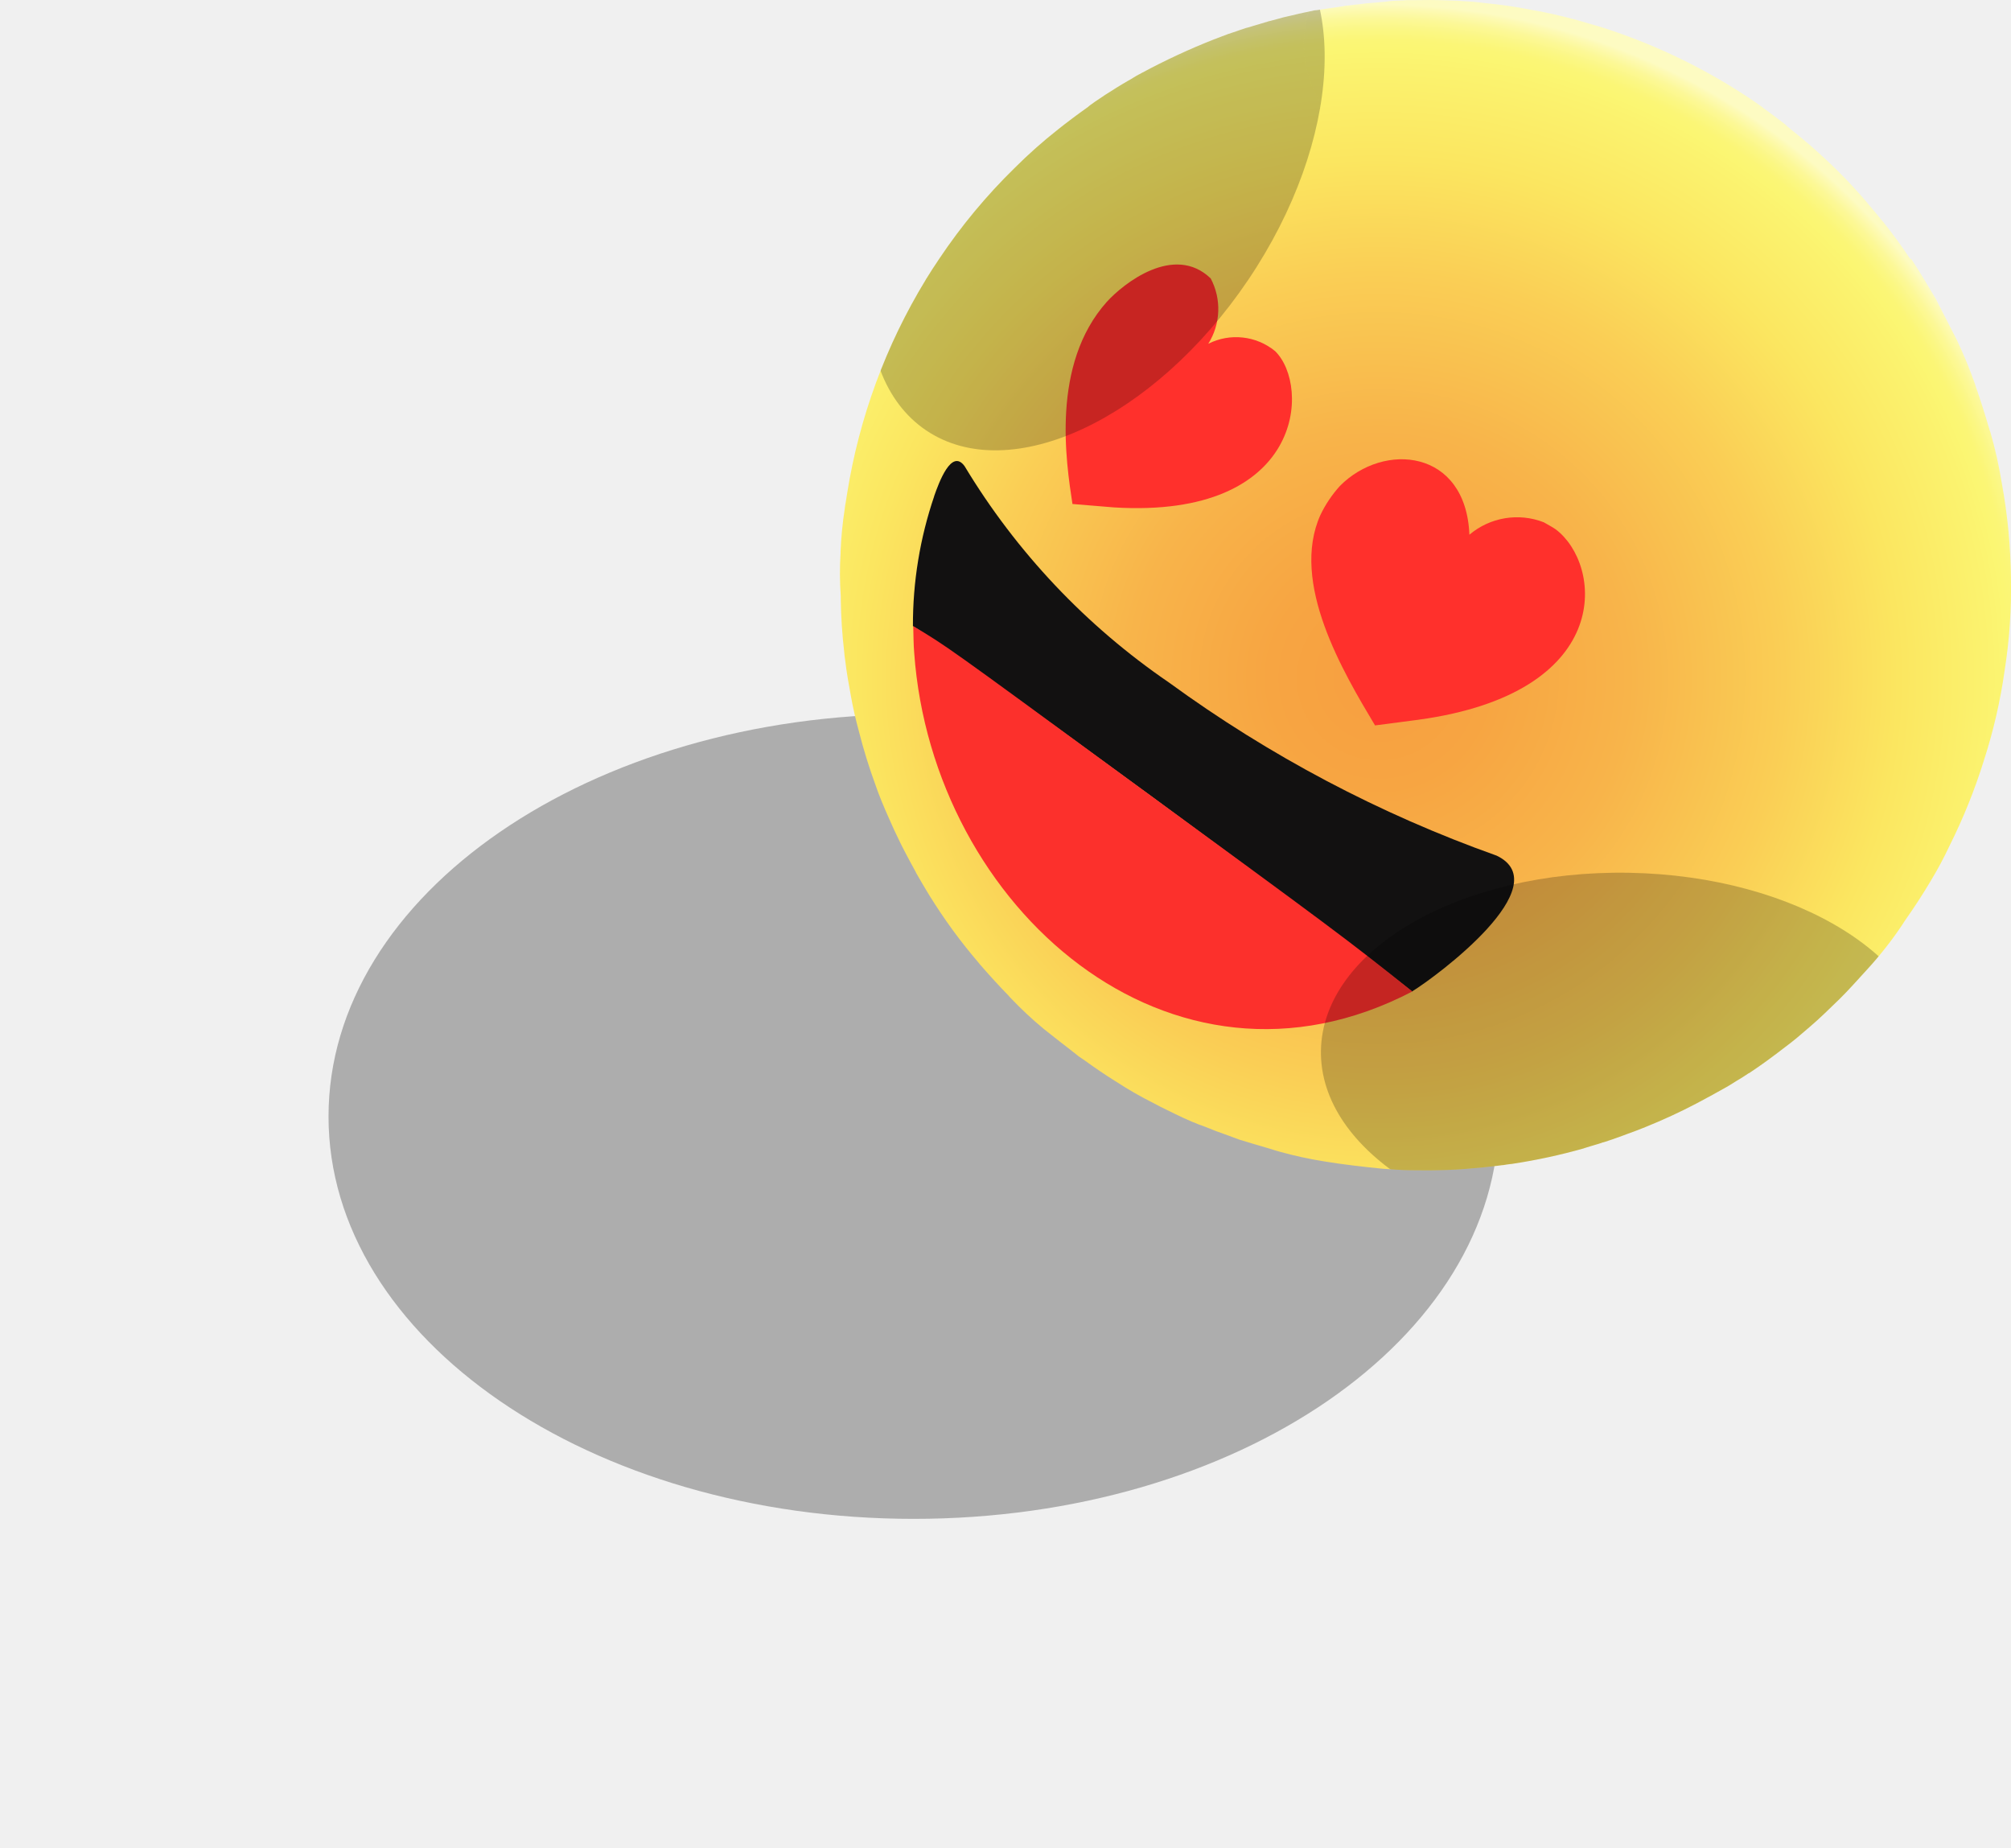
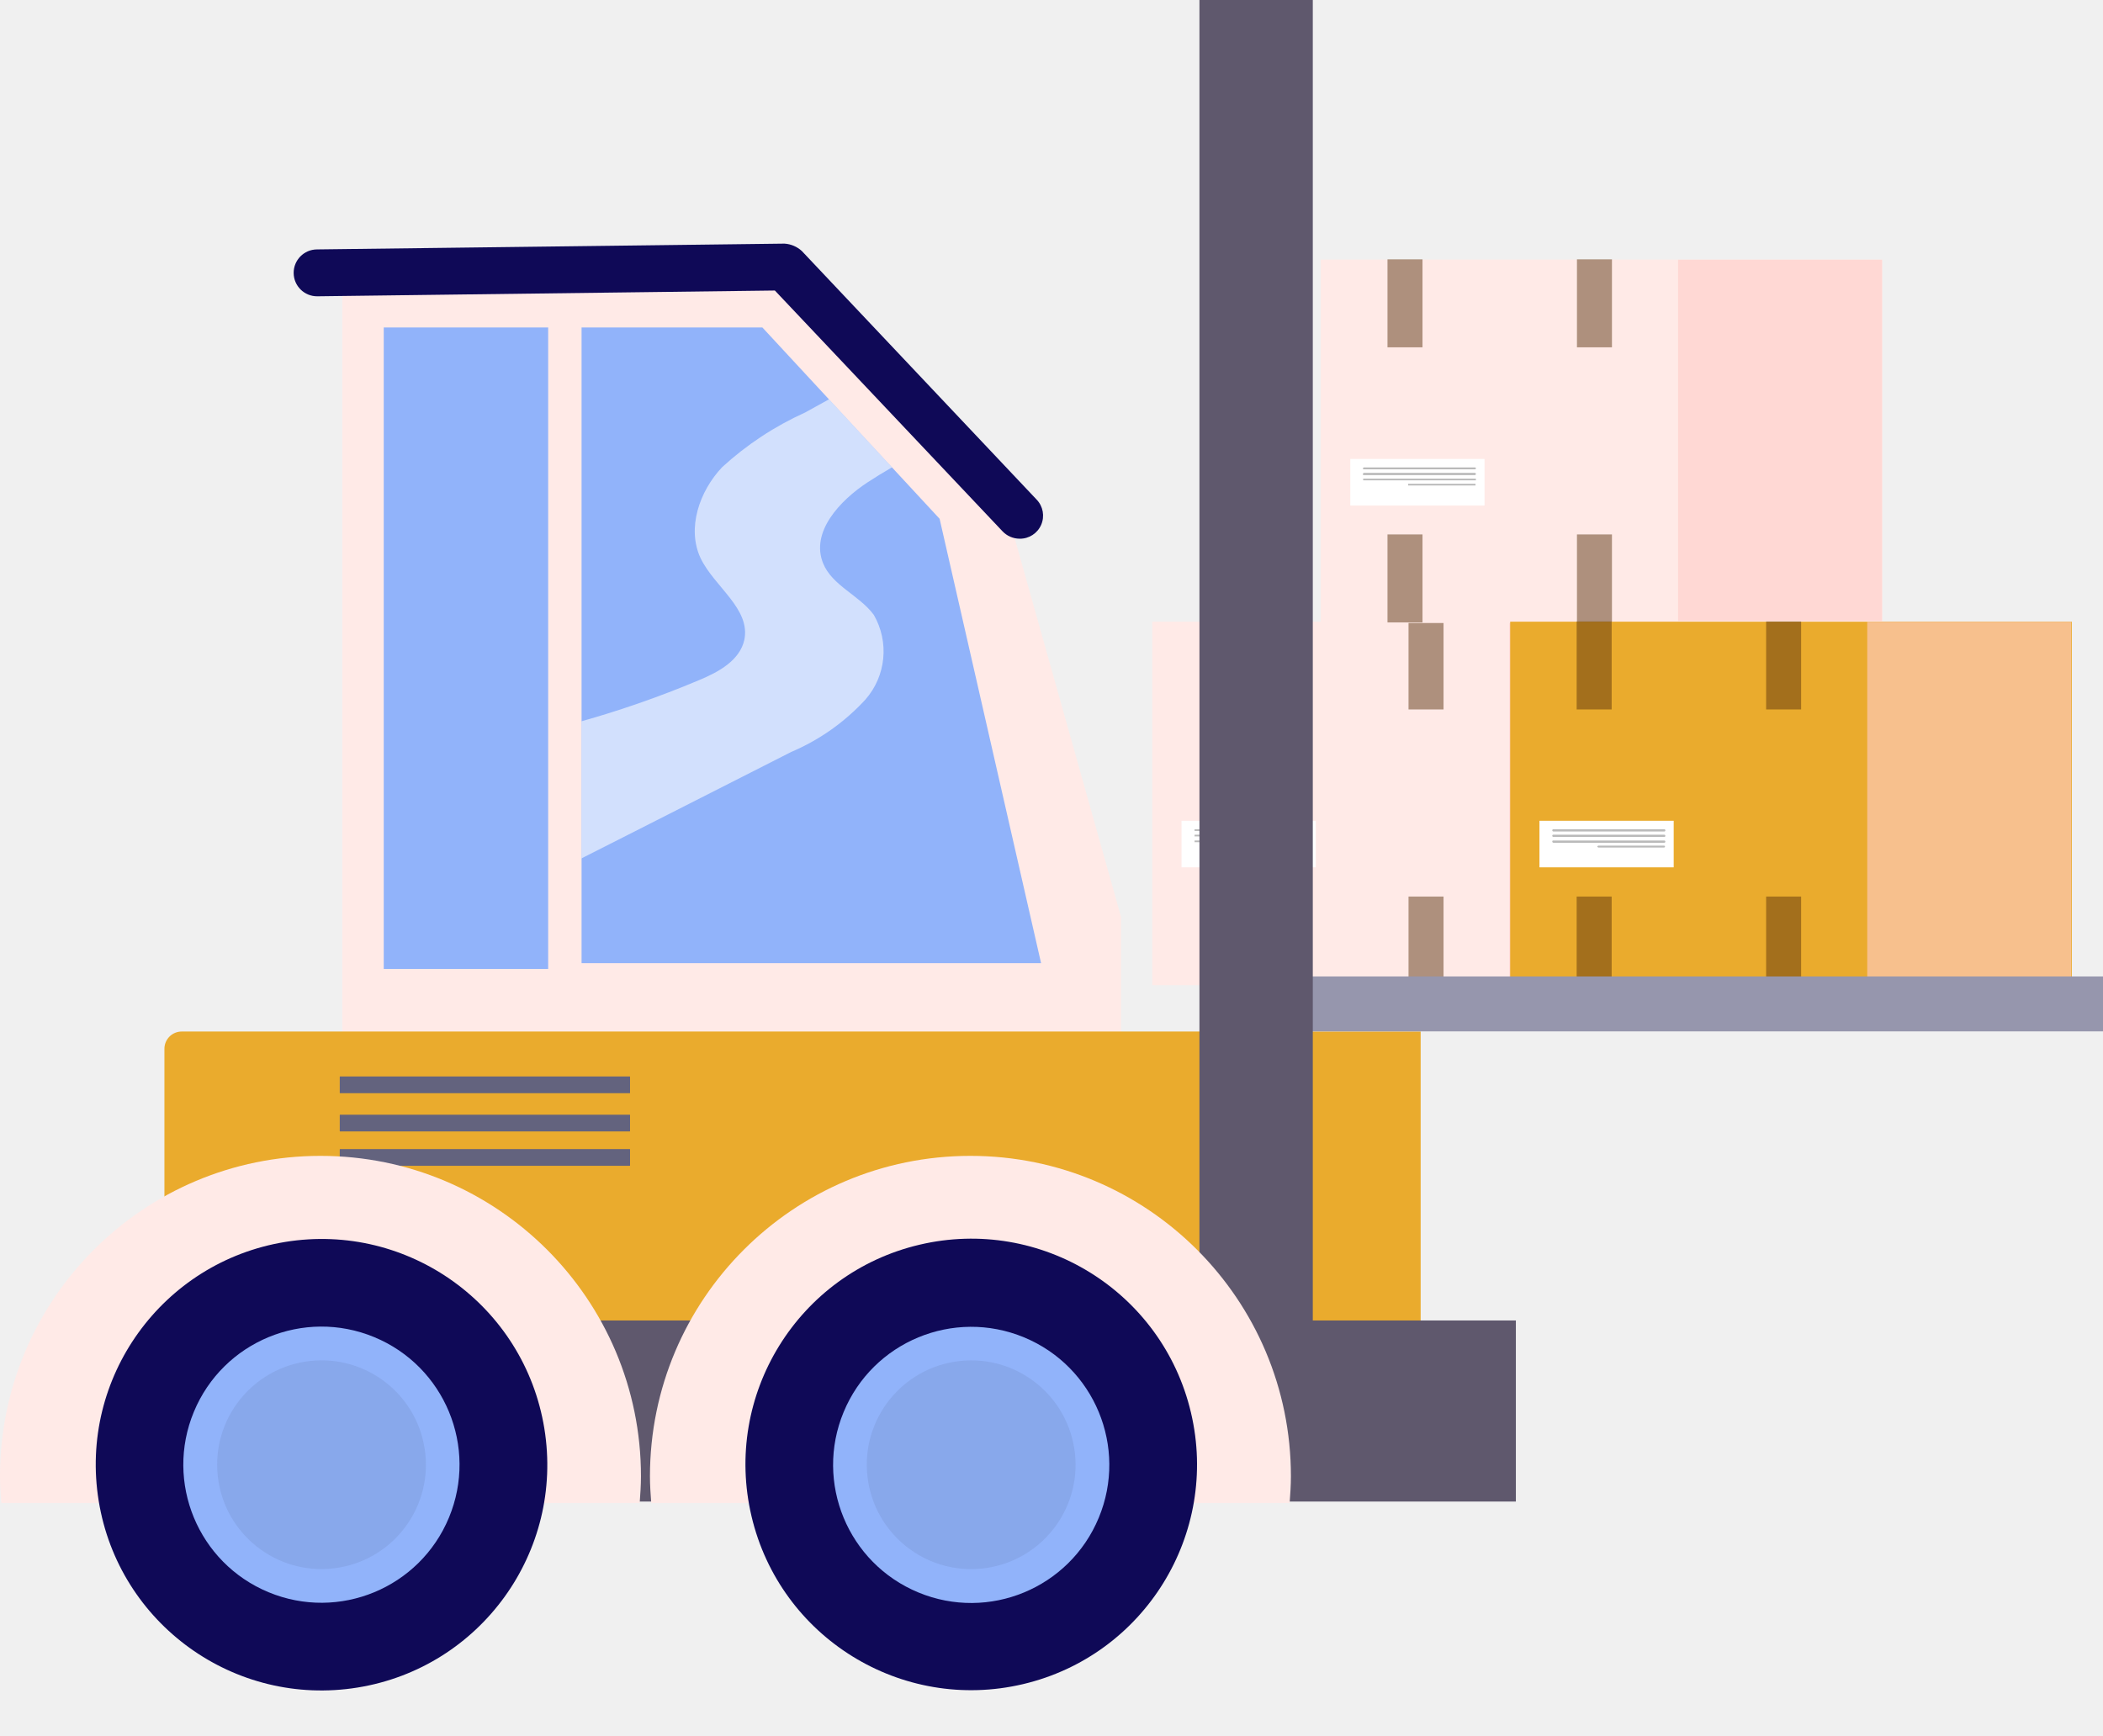
- <svg xmlns="http://www.w3.org/2000/svg" xmlns:xlink="http://www.w3.org/1999/xlink" width="82.478" height="75.758" viewBox="0 0 82.478 75.758">
+ <svg xmlns="http://www.w3.org/2000/svg" id="Grupo_1019962" data-name="Grupo 1019962" width="124.782" height="103.018" viewBox="0 0 124.782 103.018">
  <defs>
-     <radialGradient id="radial-gradient" cx="0.471" cy="0.58" r="0.575" gradientTransform="matrix(-0.999, -0.004, -0.004, 1, 0.933, 0.001)" gradientUnits="objectBoundingBox">
-       <stop offset="0" stop-color="#f79f40" />
-       <stop offset="0.163" stop-color="#f7a542" />
-       <stop offset="0.371" stop-color="#f8b44a" />
-       <stop offset="0.601" stop-color="#face55" />
-       <stop offset="0.771" stop-color="#fbe660" />
-       <stop offset="0.91" stop-color="#fbf36f" />
-       <stop offset="0.932" stop-color="#fbf672" />
-       <stop offset="0.947" stop-color="#fbf676" />
-       <stop offset="0.962" stop-color="#fbf783" />
-       <stop offset="0.978" stop-color="#fcf897" />
-       <stop offset="0.994" stop-color="#fdfab4" />
-       <stop offset="1" stop-color="#fdfbc2" />
-     </radialGradient>
    <clipPath id="clip-path">
-       <path id="Trazado_116496" data-name="Trazado 116496" d="M52.65,29.84v-.06c0-.11-.03-.77-.15-1.75-.01-.09-.02-.17-.03-.26-.02-.12-.04-.25-.06-.38a23.894,23.894,0,0,0-3.15-8.77c0-.01-.01-.01-.01-.02-.17-.29-.35-.57-.54-.85h0a23.353,23.353,0,0,0-3.06-3.74,20.449,20.449,0,0,0-1.77-1.6c-.39-.32-.78-.62-1.19-.91a.265.265,0,0,1-.06-.05l-.05-.04-.21-.15c-.26-.18-.55-.37-.86-.57h0c-.01-.01-.02-.01-.03-.02-.15-.09-.3-.19-.47-.28-.07-.04-.15-.09-.22-.13s-.12-.07-.19-.11a1.092,1.092,0,0,0-.15-.08,25.413,25.413,0,0,0-2.93-1.4c-.26-.11-.47-.18-.58-.23l-.18-.07-.18-.07c-.01,0-.02-.01-.03-.01l-.04-.01-.3-.1-.04-.01c-.01,0-.03-.01-.04-.01l-.2-.07a2.759,2.759,0,0,0-.27-.08l-.23-.07c-.04-.01-.09-.03-.13-.04-.01,0-.03-.01-.04-.01s-.03-.01-.05-.01a.636.636,0,0,1-.07-.02l-.26-.07-.22-.06c-.07-.02-.14-.03-.21-.05h-.01l-.13-.03-.25-.06-.18-.04a2.049,2.049,0,0,0-.24-.05c-.01,0-.03-.01-.04-.01-.06-.01-.12-.03-.18-.04l-.11-.02-.13-.03h-.02l-.04-.01c-.02,0-.05-.01-.07-.01a1.766,1.766,0,0,1-.2-.04.6.6,0,0,0-.12-.02h0a2.068,2.068,0,0,1-.22-.04l-.19-.03c-.03-.01-.07-.01-.11-.02a.985.985,0,0,0-.17-.02,1,1,0,0,0-.16-.02l-.27-.03-.25-.03c-.03,0-.05-.01-.08-.01h-.02a1.641,1.641,0,0,0-.23-.02l-.34-.03c-.08-.01-.16-.01-.23-.02-.09-.01-.17-.01-.26-.02s-.18-.01-.27-.02A.97.97,0,0,1,29.76,7h-.37c-.48-.01-.96-.01-1.45,0-.11,0-.21,0-.31.01s-.22.01-.32.02c-.07,0-.13.01-.19.01-.16.01-.31.02-.46.04-.05,0-.11.01-.16.01-.22.02-.43.04-.64.07-.1.01-.2.02-.3.04h-.01c-.02,0-.04.01-.06.01q-.24.03-.45.06c-.11.02-.23.04-.34.05-.26.04-.47.08-.61.11-.7.14-1.38.3-2.06.5-.41.11-.77.22-1.21.38a24.021,24.021,0,0,0-5.31,2.61h0c-.17.11-.33.22-.49.33a.265.265,0,0,0-.06.05c-.28.2-.56.4-.84.61a.423.423,0,0,1-.07.05l-.02.02-.02.02c-.01.01-.02.02-.03.02s-.02.01-.03.02c-.08.06-.15.12-.23.18-.15.12-.3.24-.44.36-.08.07-.16.13-.24.2-.16.14-.32.27-.46.4l-.02.02-.02.02c-.03.03-.07.06-.1.09-.75.69-1.21,1.19-1.24,1.22-.23.25-.46.51-.69.77-.16.19-.33.38-.5.59-.01.01-.02.03-.04.04l-.03.03c-.34.42-.69.89-1.08,1.46l-.01.01-.01.01c-.01.01-.01.02-.02.02-.18.26-.36.55-.54.86-.16.26-.32.52-.46.75l-.46.88c-.15.29-.29.56-.42.82a16.758,16.758,0,0,0-.76,1.82h0v.01c-.22.6-.42,1.23-.6,1.84l-.01.02a.037.037,0,0,1-.01.03,17.968,17.968,0,0,0-.5,2.13,23.506,23.506,0,0,0-.17,7.66,22.794,22.794,0,0,0,.82,3.68,23.944,23.944,0,0,0,1.38,3.51,15.311,15.311,0,0,0,.75,1.42c.32.56.68,1.11,1.06,1.66.04.07.09.13.13.2a16,16,0,0,0,1.39,1.8c.34.37.78.88,1.14,1.24s.83.82,1.22,1.15h0c.42.37.6.53.99.83q.72.585,1.47,1.08h.01c.16.11.32.22.49.32.19.12.38.24.55.34.09.05.22.13.36.21a.573.573,0,0,1,.07.04c.15.09.33.18.52.29.04.02.09.05.13.07a22.789,22.789,0,0,0,2.12,1c.18.07.42.17.7.28l.24.09.42.15.3.1.11.03c.01,0,.01,0,.02.01l.16.05a2.759,2.759,0,0,0,.27.08l.26.08c.01,0,.02,0,.02.01a22.1,22.1,0,0,0,2.96.66l.09.01c.08.01.17.03.27.04h.03l.23.03.53.06c.24.03.56.05.79.07s.49.03.74.04h.02c.13.01.25.01.37.01.33.01.77,0,1.1.01s.79-.03,1.13-.05c.72-.06,1.68-.17,2.39-.28a18.747,18.747,0,0,0,1.84-.38c.14-.04.28-.08.43-.12.43-.12.87-.25,1.24-.36l.43-.16c.35-.12.69-.25,1.03-.38l.17-.06c.4-.15.89-.38,1.32-.59.19-.09.37-.18.55-.28a15.71,15.71,0,0,0,1.56-.88c.02-.01.03-.02.05-.03.41-.26.82-.52,1.22-.81.09-.06.18-.12.26-.17l.44-.34c.12-.09.23-.18.35-.27l.66-.52a14.289,14.289,0,0,0,1.37-1.26l.03-.03.07-.07c.35-.35.74-.77,1.2-1.29a.138.138,0,0,0,.03-.04h0a20.958,20.958,0,0,0,2.02-2.71c.01-.01.01-.02.02-.03.19-.3.38-.61.57-.95v-.01h0c.08-.14.16-.29.24-.44.11-.2.22-.41.31-.59l.09-.18c.16-.32.31-.65.47-.99.21-.47.41-.94.56-1.36h0c.26-.7.5-1.44.71-2.23.13-.48.25-.96.33-1.41.1-.48.18-.98.25-1.5.02-.12.03-.23.05-.34.08-.69.14-1.41.16-2.14v-.13C52.68,31.04,52.68,30.45,52.65,29.84Z" transform="translate(-4.654 -6.992)" />
+       <path id="Trazado_749140" data-name="Trazado 749140" d="M268.3,1113.6h10.727l10.518,11.356,6.021,26.37H268.3Z" transform="translate(-268.3 -1113.6)" />
    </clipPath>
-     <linearGradient id="linear-gradient" x1="-0.166" y1="-323.933" x2="-1.166" y2="-323.933" gradientUnits="objectBoundingBox">
-       <stop offset="0" stop-color="#19b79c" />
-       <stop offset="0.405" stop-color="#1dbb9e" />
-       <stop offset="0.825" stop-color="#2ac8a3" />
-       <stop offset="0.997" stop-color="#31cfa6" />
-     </linearGradient>
-     <linearGradient id="linear-gradient-2" x1="-2.106" y1="-363.238" x2="-3.08" y2="-363.238" xlink:href="#linear-gradient" />
-     <clipPath id="clip-path-2">
-       <path id="Trazado_116504" data-name="Trazado 116504" d="M4.652,29.65v-.06a15.757,15.757,0,0,1,.17-1.74,2.335,2.335,0,0,1,.04-.26c.02-.12.04-.25.06-.38a24.088,24.088,0,0,1,3.22-8.75c0-.01.01-.01.01-.02.18-.29.36-.57.55-.85h0a23.39,23.39,0,0,1,3.09-3.72,20.134,20.134,0,0,1,1.78-1.58q.585-.465,1.2-.9a.265.265,0,0,0,.06-.05l.05-.04.21-.15c.26-.18.55-.37.86-.56h0c.01-.01.02-.01.03-.02.15-.09.31-.19.47-.28a2.53,2.53,0,0,0,.22-.13c.06-.04.12-.07.19-.11.05-.03.1-.05.15-.08a27.308,27.308,0,0,1,2.95-1.37c.26-.1.47-.18.58-.22l.18-.06.18-.06c.01,0,.02-.01.03-.01l.05-.02.3-.1.04-.01c.01,0,.03-.01.04-.01l.2-.06c.08-.02.19-.06.27-.08l.23-.07a.647.647,0,0,0,.13-.04c.01,0,.03-.01.04-.01s.03-.01.05-.01a.637.637,0,0,0,.07-.02l.26-.07.22-.06c.07-.02.14-.03.21-.05h.01l.13-.03c.08-.02.18-.04.25-.06l.18-.04c.08-.02.16-.03.24-.05.01,0,.03-.01.04-.01a1.163,1.163,0,0,0,.18-.04l.11-.01.13-.02h.02l.04-.01c.02,0,.05-.01.07-.01l.2-.03c.04-.01.09-.01.13-.02h0l.22-.03.19-.03a.516.516,0,0,0,.11-.02.985.985,0,0,1,.17-.02c.06-.01.11-.01.16-.02l.27-.03.25-.03c.03,0,.05-.01.08-.01h.02c.07-.01.15-.01.23-.02l.34-.03c.08-.01.16-.01.23-.02a1.569,1.569,0,0,1,.24-.03,2.437,2.437,0,0,1,.27-.01.86.86,0,0,1,.16-.01l.15-.01h.24c.49-.01.97-.01,1.45.01.11,0,.21.01.31.01s.22.01.32.02c.07,0,.13.01.19.01.16.01.31.02.46.04.05.01.11.01.16.02.22.02.43.05.64.07.1.01.2.03.3.04h.01c.02,0,.04.01.06.01.16.02.31.05.45.07l.34.06c.26.05.47.09.6.11.69.14,1.38.31,2.06.52.41.11.76.23,1.21.39a24.178,24.178,0,0,1,5.28,2.65h0c.16.11.33.22.49.34a.265.265,0,0,1,.06.05c.28.2.56.41.83.62a.424.424,0,0,0,.07.05l.02.02.02.02.03.03c.01.01.02.01.02.02.08.06.15.12.22.18.15.12.3.24.44.36.08.07.16.14.24.2.16.14.31.28.46.41l.02.02.02.02c.03.03.07.06.1.09.75.69,1.2,1.2,1.23,1.23.23.25.46.51.68.78.16.19.32.38.49.59.01.01.02.03.04.04l.02.03c.33.42.69.89,1.07,1.47l.04.01.01.01c.01.01.01.02.02.02.17.26.36.56.54.86.16.26.31.53.45.75l.45.88c.15.29.29.56.42.82a18.431,18.431,0,0,1,.75,1.83h0v.01c.21.6.41,1.23.59,1.85l.01.02a.037.037,0,0,0,.01.03,17.59,17.59,0,0,1,.48,2.14,22.71,22.71,0,0,1,.37,3.87,21.465,21.465,0,0,1-.26,3.8,21.96,21.96,0,0,1-.85,3.68,23.286,23.286,0,0,1-1.41,3.5,15.244,15.244,0,0,1-.76,1.42c-.33.56-.69,1.11-1.07,1.65-.04.07-.09.13-.13.2a15.2,15.2,0,0,1-1.41,1.79c-.34.37-.79.88-1.15,1.23s-.84.82-1.22,1.14h0c-.43.37-.6.52-1,.82-.49.38-.98.74-1.48,1.07H41.9c-.16.11-.32.21-.49.31-.19.12-.38.24-.55.33-.09.05-.22.12-.36.2a.574.574,0,0,0-.07.04c-.15.08-.33.18-.52.28-.04.02-.09.05-.13.07a23.108,23.108,0,0,1-2.12.98c-.18.07-.42.17-.71.27l-.24.09-.42.15-.3.1-.11.03c-.01,0-.01,0-.02.01l-.16.05c-.08.02-.19.06-.27.08l-.26.08c-.01,0-.02,0-.02.01a23.962,23.962,0,0,1-2.96.64l-.09.01c-.08.01-.17.02-.27.04H31.8l-.23.03-.53.06c-.24.02-.56.05-.79.07s-.49.03-.74.04h-.02c-.13,0-.25.01-.37.01-.33.01-.77,0-1.1,0s-.79-.04-1.13-.06c-.72-.07-1.68-.18-2.39-.3a16.281,16.281,0,0,1-1.84-.4c-.14-.04-.28-.08-.43-.13-.43-.12-.87-.26-1.24-.37l-.43-.16c-.35-.12-.69-.25-1.03-.39l-.17-.06c-.4-.15-.88-.38-1.32-.6-.19-.09-.37-.18-.55-.28a15.612,15.612,0,0,1-1.55-.89.219.219,0,0,0-.05-.03c-.41-.26-.81-.53-1.21-.82-.09-.06-.17-.12-.25-.17L14,49.97c-.12-.09-.23-.18-.35-.27l-.66-.52a15.233,15.233,0,0,1-1.36-1.27l-.03-.03-.06-.07c-.34-.35-.74-.78-1.19-1.3a.138.138,0,0,1-.03-.04h0a21.889,21.889,0,0,1-2-2.73c-.01-.01-.01-.02-.02-.03-.18-.3-.37-.61-.56-.95v-.01h0c-.08-.14-.16-.29-.24-.44-.11-.21-.22-.41-.31-.59l-.09-.18c-.16-.32-.31-.65-.46-.99-.21-.47-.41-.95-.55-1.36h0a22.441,22.441,0,0,1-.69-2.23c-.13-.48-.24-.96-.32-1.41-.09-.49-.18-.98-.24-1.5-.02-.12-.03-.23-.04-.34a21.166,21.166,0,0,1-.14-2.14v-.13A13.347,13.347,0,0,1,4.652,29.65Z" transform="translate(-4.627 -6.983)" fill="url(#radial-gradient)" />
+     <clipPath id="clip-path-3">
+       <rect id="Rectángulo_356247" data-name="Rectángulo 356247" width="9.756" height="38.07" />
    </clipPath>
  </defs>
-   <g id="Grupo_157926" data-name="Grupo 157926" transform="translate(13.474)">
-     <ellipse id="Elipse_4737" data-name="Elipse 4737" cx="24" cy="16.5" rx="24" ry="16.5" transform="translate(0 29.284)" fill="#0b0b0b" opacity="0.292" style="mix-blend-mode: multiply;isolation: isolate" />
-     <path id="Trazado_116493" data-name="Trazado 116493" d="M4.652,29.65v-.06a15.757,15.757,0,0,1,.17-1.74,2.335,2.335,0,0,1,.04-.26c.02-.12.04-.25.06-.38a24.088,24.088,0,0,1,3.22-8.75c0-.01.01-.01.01-.02.18-.29.36-.57.55-.85h0a23.39,23.39,0,0,1,3.09-3.72,20.134,20.134,0,0,1,1.78-1.58q.585-.465,1.2-.9a.265.265,0,0,0,.06-.05l.05-.04.21-.15c.26-.18.55-.37.86-.56h0c.01-.01.02-.01.03-.02.15-.09.31-.19.47-.28a2.53,2.53,0,0,0,.22-.13c.06-.04.12-.07.19-.11.05-.03.1-.05.15-.08a27.308,27.308,0,0,1,2.95-1.37c.26-.1.47-.18.58-.22l.18-.06.18-.06c.01,0,.02-.01.03-.01l.05-.02.3-.1.04-.01c.01,0,.03-.01.04-.01l.2-.06c.08-.02.19-.06.27-.08l.23-.07a.647.647,0,0,0,.13-.04c.01,0,.03-.01.04-.01s.03-.01.05-.01a.637.637,0,0,0,.07-.02l.26-.07.22-.06c.07-.02.14-.03.21-.05h.01l.13-.03c.08-.02.18-.04.25-.06l.18-.04c.08-.02.16-.03.24-.05.01,0,.03-.01.04-.01a1.163,1.163,0,0,0,.18-.04l.11-.01.13-.02h.02l.04-.01c.02,0,.05-.01.07-.01l.2-.03c.04-.01.09-.01.13-.02h0l.22-.03.19-.03a.516.516,0,0,0,.11-.02.985.985,0,0,1,.17-.02c.06-.01.11-.01.16-.02l.27-.03.25-.03c.03,0,.05-.01.08-.01h.02c.07-.01.15-.01.23-.02l.34-.03c.08-.01.16-.01.23-.02a1.569,1.569,0,0,1,.24-.03,2.437,2.437,0,0,1,.27-.01.86.86,0,0,1,.16-.01l.15-.01h.24c.49-.01.97-.01,1.45.01.11,0,.21.01.31.01s.22.01.32.02c.07,0,.13.01.19.01.16.01.31.02.46.04.05.01.11.01.16.02.22.02.43.05.64.07.1.01.2.03.3.04h.01c.02,0,.04.01.06.01.16.02.31.05.45.07l.34.06c.26.05.47.09.6.11.69.14,1.38.31,2.06.52.41.11.76.23,1.21.39a24.178,24.178,0,0,1,5.28,2.65h0c.16.11.33.22.49.34a.265.265,0,0,1,.06.05c.28.2.56.41.83.62a.424.424,0,0,0,.07.05l.02.02.02.02.03.03c.01.01.02.01.02.02.08.06.15.12.22.18.15.12.3.24.44.36.08.07.16.14.24.2.16.14.31.28.46.41l.02.02.02.02c.03.03.07.06.1.09.75.69,1.2,1.2,1.23,1.23.23.25.46.51.68.78.16.19.32.38.49.59.01.01.02.03.04.04l.02.03c.33.42.69.89,1.07,1.47l.04.01.01.01c.01.01.01.02.02.02.17.26.36.56.54.86.16.26.31.53.45.75l.45.88c.15.29.29.56.42.82a18.431,18.431,0,0,1,.75,1.83h0v.01c.21.6.41,1.23.59,1.85l.01.02a.037.037,0,0,0,.01.03,17.59,17.59,0,0,1,.48,2.14,22.71,22.71,0,0,1,.37,3.87,21.465,21.465,0,0,1-.26,3.8,21.96,21.96,0,0,1-.85,3.68,23.286,23.286,0,0,1-1.41,3.5,15.244,15.244,0,0,1-.76,1.42c-.33.56-.69,1.11-1.07,1.65-.04.07-.09.13-.13.2a15.2,15.2,0,0,1-1.41,1.79c-.34.37-.79.88-1.15,1.23s-.84.82-1.22,1.14h0c-.43.37-.6.52-1,.82-.49.38-.98.74-1.48,1.07H41.9c-.16.11-.32.21-.49.31-.19.12-.38.24-.55.33-.09.05-.22.12-.36.2a.574.574,0,0,0-.07.04c-.15.08-.33.18-.52.28-.04.02-.09.05-.13.07a23.108,23.108,0,0,1-2.12.98c-.18.07-.42.17-.71.27l-.24.09-.42.15-.3.1-.11.03c-.01,0-.01,0-.02.01l-.16.05c-.08.02-.19.06-.27.08l-.26.08c-.01,0-.02,0-.02.01a23.962,23.962,0,0,1-2.96.64l-.09.01c-.08.01-.17.02-.27.04H31.8l-.23.03-.53.06c-.24.02-.56.05-.79.07s-.49.03-.74.04h-.02c-.13,0-.25.01-.37.01-.33.01-.77,0-1.1,0s-.79-.04-1.13-.06c-.72-.07-1.68-.18-2.39-.3a16.281,16.281,0,0,1-1.84-.4c-.14-.04-.28-.08-.43-.13-.43-.12-.87-.26-1.24-.37l-.43-.16c-.35-.12-.69-.25-1.03-.39l-.17-.06c-.4-.15-.88-.38-1.32-.6-.19-.09-.37-.18-.55-.28a15.612,15.612,0,0,1-1.55-.89.219.219,0,0,0-.05-.03c-.41-.26-.81-.53-1.21-.82-.09-.06-.17-.12-.25-.17L14,49.97c-.12-.09-.23-.18-.35-.27l-.66-.52a15.233,15.233,0,0,1-1.36-1.27l-.03-.03-.06-.07c-.34-.35-.74-.78-1.19-1.3a.138.138,0,0,1-.03-.04h0a21.889,21.889,0,0,1-2-2.73c-.01-.01-.01-.02-.02-.03-.18-.3-.37-.61-.56-.95v-.01h0c-.08-.14-.16-.29-.24-.44-.11-.21-.22-.41-.31-.59l-.09-.18c-.16-.32-.31-.65-.46-.99-.21-.47-.41-.95-.55-1.36h0a22.441,22.441,0,0,1-.69-2.23c-.13-.48-.24-.96-.32-1.41-.09-.49-.18-.98-.24-1.5-.02-.12-.03-.23-.04-.34a21.166,21.166,0,0,1-.14-2.14v-.13A13.347,13.347,0,0,1,4.652,29.65Z" transform="translate(16.349 -6.983)" fill="url(#radial-gradient)" />
-     <g id="Grupo_86225" data-name="Grupo 86225" transform="translate(20.955 0.009)" clip-path="url(#clip-path)">
-       <path id="Trazado_116494" data-name="Trazado 116494" d="M50.67,21.64a4.37,4.37,0,0,1,.18-.46C50.8,21.33,50.74,21.48,50.67,21.64Z" transform="translate(-48.844 -6.992)" fill="url(#linear-gradient)" />
-       <path id="Trazado_116495" data-name="Trazado 116495" d="M4.7,34.92c.03-.14.05-.28.08-.41C4.75,34.65,4.73,34.79,4.7,34.92Z" transform="translate(43.196 -6.992)" fill="url(#linear-gradient-2)" />
-     </g>
-     <path id="Trazado_116497" data-name="Trazado 116497" d="M25.873,27.33A16.375,16.375,0,0,0,25,32.66c2.26,1.39,16.97,12.2,20.47,14.98,1.03-.63,6.02-4.35,3.47-5.57a52.925,52.925,0,0,1-13.44-7.1,28.664,28.664,0,0,1-8.38-8.87c-.54-.75-1.06.69-1.25,1.23" transform="translate(-1.032 -6.983)" fill="#121111" />
-     <path id="Trazado_116499" data-name="Trazado 116499" d="M29.22,33.76c.75,10.43,10.52,19.05,20.43,13.88-2.65-2.12-3.33-2.62-11.66-8.71-7.45-5.46-7.45-5.46-8.81-6.27.01.33.01.77.04,1.1" transform="translate(-5.199 -6.983)" fill="#fc302c" />
-     <g id="Grupo_86231" data-name="Grupo 86231" transform="translate(40.307 18.833)">
-       <path id="Trazado_116501" data-name="Trazado 116501" d="M22.473,28.1c-1.25,2.78.93,6.44,2.24,8.63.65-.09,1.52-.19,2.17-.29,7.67-1.22,7.14-6.32,5.24-7.75-.14-.1-.34-.2-.49-.29a3.024,3.024,0,0,0-3.05.51c-.14-3.51-3.51-3.82-5.31-2a4.969,4.969,0,0,0-.8,1.19" transform="translate(-22.099 -25.816)" fill="#ff302c" />
-     </g>
-     <g id="Grupo_86232" data-name="Grupo 86232" transform="translate(30.232 10.846)">
-       <path id="Trazado_116503" data-name="Trazado 116503" d="M35.806,19.36c-2.3,2.57-1.67,6.58-1.41,8.29.51.04,1.19.1,1.7.14,7.78.48,8.08-4.98,6.61-6.41a2.529,2.529,0,0,0-2.74-.3,2.679,2.679,0,0,0,.1-2.68c-1.5-1.44-3.58.21-4.26.96" transform="translate(-34.117 -17.829)" fill="#ff302c" />
-     </g>
-     <g id="Enmascarar_grupo_59" data-name="Enmascarar grupo 59" transform="translate(20.976 0)" clip-path="url(#clip-path-2)">
-       <g id="Grupo_86233" data-name="Grupo 86233" transform="translate(-2.683 -7.272)" opacity="0.561" style="mix-blend-mode: multiply;isolation: isolate">
-         <g id="Grupo_86230" data-name="Grupo 86230" transform="translate(0)">
-           <ellipse id="Elipse_4734" data-name="Elipse 4734" cx="12.5" cy="7.5" rx="12.5" ry="7.5" transform="translate(21.707 1.557)" fill="#fff" opacity="0.743" />
-           <ellipse id="Elipse_4735" data-name="Elipse 4735" cx="12.5" cy="7.5" rx="12.5" ry="7.5" transform="translate(26.415 8.388) rotate(124)" opacity="0.387" />
-           <ellipse id="Elipse_4736" data-name="Elipse 4736" cx="12.5" cy="7.5" rx="12.5" ry="7.5" transform="matrix(-1, -0.017, 0.017, -1, 47.282, 58.274)" opacity="0.387" />
+   <g id="Grupo_1019864" data-name="Grupo 1019864" transform="translate(68.37 36.88)">
+     <g id="Grupo_1019843" data-name="Grupo 1019843" transform="translate(0 0.013)">
+       <g id="Grupo_1019842" data-name="Grupo 1019842" transform="translate(0 0)">
+         <rect id="Rectángulo_356223" data-name="Rectángulo 356223" width="33.325" height="21.569" transform="translate(33.325 21.569) rotate(180)" fill="#ffeae7" />
+       </g>
+     </g>
+     <g id="Grupo_1019845" data-name="Grupo 1019845" transform="translate(21.186 0.024)" opacity="0.62">
+       <g id="Grupo_1019844" data-name="Grupo 1019844">
+         <rect id="Rectángulo_356224" data-name="Rectángulo 356224" width="12.099" height="21.436" transform="translate(12.099 21.436) rotate(180)" fill="#ffcdc8" />
+       </g>
+     </g>
+     <g id="Grupo_1019847" data-name="Grupo 1019847" transform="translate(15.205 0)" opacity="0.48">
+       <g id="Grupo_1019846" data-name="Grupo 1019846" transform="translate(0)">
+         <rect id="Rectángulo_356225" data-name="Rectángulo 356225" width="2.077" height="5.221" transform="translate(2.077 5.221) rotate(180)" fill="#562e0a" />
+       </g>
+     </g>
+     <g id="Grupo_1019849" data-name="Grupo 1019849" transform="translate(3.963 0)" opacity="0.48">
+       <g id="Grupo_1019848" data-name="Grupo 1019848" transform="translate(0)">
+         <rect id="Rectángulo_356226" data-name="Rectángulo 356226" width="2.077" height="5.221" transform="translate(2.077 5.221) rotate(180)" fill="#562e0a" />
+       </g>
+     </g>
+     <g id="Grupo_1019851" data-name="Grupo 1019851" transform="translate(15.205 16.325)" opacity="0.48">
+       <g id="Grupo_1019850" data-name="Grupo 1019850" transform="translate(0 0)">
+         <rect id="Rectángulo_356227" data-name="Rectángulo 356227" width="2.077" height="5.221" transform="translate(2.077 5.221) rotate(180)" fill="#562e0a" />
+       </g>
+     </g>
+     <g id="Grupo_1019853" data-name="Grupo 1019853" transform="translate(3.963 16.325)" opacity="0.48">
+       <g id="Grupo_1019852" data-name="Grupo 1019852" transform="translate(0 0)">
+         <rect id="Rectángulo_356228" data-name="Rectángulo 356228" width="2.077" height="5.221" transform="translate(2.077 5.221) rotate(180)" fill="#562e0a" />
+       </g>
+     </g>
+     <g id="Grupo_1019855" data-name="Grupo 1019855" transform="translate(1.737 11.827)">
+       <g id="Grupo_1019854" data-name="Grupo 1019854" transform="translate(0)">
+         <rect id="Rectángulo_356229" data-name="Rectángulo 356229" width="7.965" height="2.763" transform="translate(7.965 2.763) rotate(180)" fill="#fff" />
+       </g>
+     </g>
+     <g id="Grupo_1019857" data-name="Grupo 1019857" transform="translate(2.51 12.331)" opacity="0.27">
+       <g id="Grupo_1019856" data-name="Grupo 1019856">
+         <path id="Trazado_749126" data-name="Trazado 749126" d="M459.2,1269.9h6.688v.1H459.2v-.1Z" transform="translate(-459.2 -1269.9)" />
+       </g>
+     </g>
+     <g id="Grupo_1019859" data-name="Grupo 1019859" transform="translate(2.51 12.655)" opacity="0.27">
+       <g id="Grupo_1019858" data-name="Grupo 1019858">
+         <path id="Trazado_749127" data-name="Trazado 749127" d="M459.2,1271.6h6.688v.1H459.2v-.1Z" transform="translate(-459.2 -1271.6)" />
+       </g>
+     </g>
+     <g id="Grupo_1019861" data-name="Grupo 1019861" transform="translate(2.51 12.998)" opacity="0.27">
+       <g id="Grupo_1019860" data-name="Grupo 1019860">
+         <path id="Trazado_749128" data-name="Trazado 749128" d="M459.2,1273.4h6.688v.1H459.2v-.1Z" transform="translate(-459.2 -1273.4)" />
+       </g>
+     </g>
+     <g id="Grupo_1019863" data-name="Grupo 1019863" transform="translate(5.178 13.303)" opacity="0.27">
+       <g id="Grupo_1019862" data-name="Grupo 1019862">
+         <path id="Trazado_749129" data-name="Trazado 749129" d="M473.257,1275h3.906a.191.191,0,0,1,.057.019v.038s-.019.057-.057.057h-3.906a.193.193,0,0,1-.057-.019v-.038C473.219,1275.057,473.238,1275,473.257,1275Z" transform="translate(-473.2 -1275)" />
+       </g>
+     </g>
+   </g>
+   <g id="Grupo_1019887" data-name="Grupo 1019887" transform="translate(78.364 15.39)">
+     <g id="Grupo_1019866" data-name="Grupo 1019866" transform="translate(0 0.013)">
+       <g id="Grupo_1019865" data-name="Grupo 1019865" transform="translate(0 0)">
+         <rect id="Rectángulo_356230" data-name="Rectángulo 356230" width="33.325" height="21.569" transform="translate(33.325 21.569) rotate(180)" fill="#ffeae7" />
+       </g>
+     </g>
+     <g id="Grupo_1019868" data-name="Grupo 1019868" transform="translate(21.205 0.024)" opacity="0.62">
+       <g id="Grupo_1019867" data-name="Grupo 1019867">
+         <rect id="Rectángulo_356231" data-name="Rectángulo 356231" width="12.099" height="21.436" transform="translate(12.099 21.436) rotate(180)" fill="#ffcdc8" />
+       </g>
+     </g>
+     <g id="Grupo_1019870" data-name="Grupo 1019870" transform="translate(15.205 0)" opacity="0.48">
+       <g id="Grupo_1019869" data-name="Grupo 1019869" transform="translate(0)">
+         <rect id="Rectángulo_356232" data-name="Rectángulo 356232" width="2.077" height="5.221" transform="translate(2.077 5.221) rotate(180)" fill="#562e0a" />
+       </g>
+     </g>
+     <g id="Grupo_1019872" data-name="Grupo 1019872" transform="translate(3.963 0)" opacity="0.48">
+       <g id="Grupo_1019871" data-name="Grupo 1019871" transform="translate(0)">
+         <rect id="Rectángulo_356233" data-name="Rectángulo 356233" width="2.077" height="5.221" transform="translate(2.077 5.221) rotate(180)" fill="#562e0a" />
+       </g>
+     </g>
+     <g id="Grupo_1019874" data-name="Grupo 1019874" transform="translate(15.205 16.325)" opacity="0.48">
+       <g id="Grupo_1019873" data-name="Grupo 1019873" transform="translate(0 0)">
+         <rect id="Rectángulo_356234" data-name="Rectángulo 356234" width="2.077" height="5.221" transform="translate(2.077 5.221) rotate(180)" fill="#562e0a" />
+       </g>
+     </g>
+     <g id="Grupo_1019876" data-name="Grupo 1019876" transform="translate(3.963 16.325)" opacity="0.48">
+       <g id="Grupo_1019875" data-name="Grupo 1019875" transform="translate(0 0)">
+         <rect id="Rectángulo_356235" data-name="Rectángulo 356235" width="2.077" height="5.221" transform="translate(2.077 5.221) rotate(180)" fill="#562e0a" />
+       </g>
+     </g>
+     <g id="Grupo_1019878" data-name="Grupo 1019878" transform="translate(1.756 11.846)">
+       <g id="Grupo_1019877" data-name="Grupo 1019877" transform="translate(0)">
+         <rect id="Rectángulo_356236" data-name="Rectángulo 356236" width="7.965" height="2.763" transform="translate(7.965 2.763) rotate(180)" fill="#fff" />
+       </g>
+     </g>
+     <g id="Grupo_1019880" data-name="Grupo 1019880" transform="translate(2.501 12.348)" opacity="0.27">
+       <g id="Grupo_1019879" data-name="Grupo 1019879">
+         <path id="Trazado_749130" data-name="Trazado 749130" d="M511.657,1157.2h6.593a.192.192,0,0,1,.057.019v.038a.061.061,0,0,1-.057.057h-6.593a.061.061,0,0,1-.057-.057v-.019C511.619,1157.257,511.638,1157.2,511.657,1157.2Z" transform="translate(-511.6 -1157.2)" />
+       </g>
+     </g>
+     <g id="Grupo_1019882" data-name="Grupo 1019882" transform="translate(2.501 12.672)" opacity="0.27">
+       <g id="Grupo_1019881" data-name="Grupo 1019881">
+         <path id="Trazado_749131" data-name="Trazado 749131" d="M511.657,1158.9h6.593a.061.061,0,0,1,.057.057v.019s-.019.057-.057.057h-6.593a.192.192,0,0,1-.057-.019v-.038C511.619,1158.919,511.638,1158.9,511.657,1158.9Z" transform="translate(-511.6 -1158.9)" />
+       </g>
+     </g>
+     <g id="Grupo_1019884" data-name="Grupo 1019884" transform="translate(2.52 13.015)" opacity="0.27">
+       <g id="Grupo_1019883" data-name="Grupo 1019883">
+         <path id="Trazado_749132" data-name="Trazado 749132" d="M511.7,1160.7h6.688v.1H511.7v-.1Z" transform="translate(-511.7 -1160.7)" />
+       </g>
+     </g>
+     <g id="Grupo_1019886" data-name="Grupo 1019886" transform="translate(5.187 13.32)" opacity="0.27">
+       <g id="Grupo_1019885" data-name="Grupo 1019885">
+         <path id="Trazado_749133" data-name="Trazado 749133" d="M525.7,1162.3h4v.1h-4v-.1Z" transform="translate(-525.7 -1162.3)" />
+       </g>
+     </g>
+   </g>
+   <g id="Grupo_1019910" data-name="Grupo 1019910" transform="translate(89.607 36.88)">
+     <g id="Grupo_1019889" data-name="Grupo 1019889" transform="translate(0 0.013)">
+       <g id="Grupo_1019888" data-name="Grupo 1019888" transform="translate(0 0)">
+         <rect id="Rectángulo_356237" data-name="Rectángulo 356237" width="33.325" height="21.569" transform="translate(33.325 21.569) rotate(180)" fill="#eaab2d" />
+       </g>
+     </g>
+     <g id="Grupo_1019891" data-name="Grupo 1019891" transform="translate(21.186 0.024)" opacity="0.62">
+       <g id="Grupo_1019890" data-name="Grupo 1019890">
+         <rect id="Rectángulo_356238" data-name="Rectángulo 356238" width="12.099" height="21.436" transform="translate(12.099 21.436) rotate(180)" fill="#ffcdc8" />
+       </g>
+     </g>
+     <g id="Grupo_1019893" data-name="Grupo 1019893" transform="translate(15.186 0)" opacity="0.48">
+       <g id="Grupo_1019892" data-name="Grupo 1019892" transform="translate(0)">
+         <rect id="Rectángulo_356239" data-name="Rectángulo 356239" width="2.077" height="5.221" transform="translate(2.077 5.221) rotate(180)" fill="#562e0a" />
+       </g>
+     </g>
+     <g id="Grupo_1019895" data-name="Grupo 1019895" transform="translate(3.944 0)" opacity="0.48">
+       <g id="Grupo_1019894" data-name="Grupo 1019894" transform="translate(0)">
+         <rect id="Rectángulo_356240" data-name="Rectángulo 356240" width="2.077" height="5.221" transform="translate(2.077 5.221) rotate(180)" fill="#562e0a" />
+       </g>
+     </g>
+     <g id="Grupo_1019897" data-name="Grupo 1019897" transform="translate(15.186 16.325)" opacity="0.48">
+       <g id="Grupo_1019896" data-name="Grupo 1019896" transform="translate(0 0)">
+         <rect id="Rectángulo_356241" data-name="Rectángulo 356241" width="2.077" height="5.221" transform="translate(2.077 5.221) rotate(180)" fill="#562e0a" />
+       </g>
+     </g>
+     <g id="Grupo_1019899" data-name="Grupo 1019899" transform="translate(3.944 16.325)" opacity="0.48">
+       <g id="Grupo_1019898" data-name="Grupo 1019898" transform="translate(0 0)">
+         <rect id="Rectángulo_356242" data-name="Rectángulo 356242" width="2.077" height="5.221" transform="translate(2.077 5.221) rotate(180)" fill="#562e0a" />
+       </g>
+     </g>
+     <g id="Grupo_1019901" data-name="Grupo 1019901" transform="translate(1.737 11.827)">
+       <g id="Grupo_1019900" data-name="Grupo 1019900" transform="translate(0)">
+         <rect id="Rectángulo_356243" data-name="Rectángulo 356243" width="7.965" height="2.763" transform="translate(7.965 2.763) rotate(180)" fill="#fff" />
+       </g>
+     </g>
+     <g id="Grupo_1019903" data-name="Grupo 1019903" transform="translate(2.499 12.331)" opacity="0.27">
+       <g id="Grupo_1019902" data-name="Grupo 1019902">
+         <path id="Trazado_749134" data-name="Trazado 749134" d="M570.657,1269.9h6.593a.061.061,0,0,1,.057.057v.019a.061.061,0,0,1-.057.057h-6.593s-.057-.019-.057-.057v-.019A.061.061,0,0,1,570.657,1269.9Z" transform="translate(-570.6 -1269.9)" />
+       </g>
+     </g>
+     <g id="Grupo_1019905" data-name="Grupo 1019905" transform="translate(2.499 12.655)" opacity="0.27">
+       <g id="Grupo_1019904" data-name="Grupo 1019904">
+         <path id="Trazado_749135" data-name="Trazado 749135" d="M570.657,1271.6h6.593a.061.061,0,0,1,.057.057v.019a.061.061,0,0,1-.057.057h-6.593s-.057-.019-.057-.057v-.019A.051.051,0,0,1,570.657,1271.6Z" transform="translate(-570.6 -1271.6)" />
+       </g>
+     </g>
+     <g id="Grupo_1019907" data-name="Grupo 1019907" transform="translate(2.499 12.998)" opacity="0.27">
+       <g id="Grupo_1019906" data-name="Grupo 1019906">
+         <path id="Trazado_749136" data-name="Trazado 749136" d="M570.657,1273.4h6.593a.061.061,0,0,1,.057.057v.019a.061.061,0,0,1-.057.057h-6.593s-.057-.019-.057-.057v-.019A.051.051,0,0,1,570.657,1273.4Z" transform="translate(-570.6 -1273.4)" />
+       </g>
+     </g>
+     <g id="Grupo_1019909" data-name="Grupo 1019909" transform="translate(5.167 13.303)" opacity="0.27">
+       <g id="Grupo_1019908" data-name="Grupo 1019908">
+         <path id="Trazado_749137" data-name="Trazado 749137" d="M584.657,1275h3.906a.192.192,0,0,1,.057.019v.038s-.019.057-.057.057h-3.906l-.057-.057v-.019Z" transform="translate(-584.6 -1275)" />
+       </g>
+     </g>
+   </g>
+   <g id="Grupo_1019927" data-name="Grupo 1019927" transform="translate(17.434 14.458)">
+     <g id="Grupo_1019912" data-name="Grupo 1019912" transform="translate(13.281 54.666)">
+       <g id="Grupo_1019911" data-name="Grupo 1019911">
+         <rect id="Rectángulo_356244" data-name="Rectángulo 356244" width="25.418" height="8.708" fill="#63637e" />
+       </g>
+     </g>
+     <g id="Grupo_1019914" data-name="Grupo 1019914" transform="translate(2.878 2.306)">
+       <g id="Grupo_1019913" data-name="Grupo 1019913">
+         <path id="Trazado_749138" data-name="Trazado 749138" d="M193.8,1099.6h25.78l13.7,13.7,6.726,23.951v7.85H193.8Z" transform="translate(-193.8 -1099.6)" fill="#ffeae7" />
+       </g>
+     </g>
+     <g id="Grupo_1019916" data-name="Grupo 1019916" transform="translate(2.878 47.787)">
+       <g id="Grupo_1019915" data-name="Grupo 1019915">
+         <path id="Trazado_749139" data-name="Trazado 749139" d="M240.025,1338.3H193.8l7.831,8.1h30.562Z" transform="translate(-193.8 -1338.3)" fill="#63637e" />
+       </g>
+     </g>
+     <g id="Grupo_1019921" data-name="Grupo 1019921" transform="translate(17.073 4.973)">
+       <g id="Grupo_1019918" data-name="Grupo 1019918" clip-path="url(#clip-path)">
+         <g id="Grupo_1019917" data-name="Grupo 1019917" transform="translate(-13.242 -10.67)">
+           <rect id="Rectángulo_356245" data-name="Rectángulo 356245" width="50.15" height="60.82" fill="#91b3fa" />
+         </g>
+       </g>
+       <g id="Grupo_1019920" data-name="Grupo 1019920" opacity="0.59" clip-path="url(#clip-path)">
+         <g id="Grupo_1019919" data-name="Grupo 1019919" transform="translate(-8.117 1.403)">
+           <path id="Trazado_749141" data-name="Trazado 749141" d="M262.569,1124.246a29.8,29.8,0,0,0-11.775,4.5c-1.658,1.086-3.392,2.953-2.648,4.8.534,1.334,2.153,1.905,3.011,3.068a4.334,4.334,0,0,1-.5,5.03,12.733,12.733,0,0,1-4.4,3.106q-8.431,4.287-16.863,8.555a.554.554,0,0,1-.534.076.729.729,0,0,1-.229-.343c-.972-2.8-1.963-5.6-2.934-8.422a59.449,59.449,0,0,0,15.11-4.135c1.143-.476,2.4-1.162,2.668-2.382.381-1.848-1.772-3.144-2.591-4.84-.838-1.772-.076-3.982,1.277-5.411a18.648,18.648,0,0,1,4.916-3.239c2.572-1.391,5.106-3.03,8-3.525C257.92,1120.588,261.331,1121.6,262.569,1124.246Z" transform="translate(-225.7 -1120.961)" fill="#fff" />
+         </g>
+       </g>
+     </g>
+     <g id="Grupo_1019924" data-name="Grupo 1019924" transform="translate(5.336 4.973)">
+       <g id="Grupo_1019923" data-name="Grupo 1019923" clip-path="url(#clip-path-3)">
+         <g id="Grupo_1019922" data-name="Grupo 1019922" transform="translate(-18.921 -11.013)">
+           <rect id="Rectángulo_356246" data-name="Rectángulo 356246" width="50.15" height="60.82" fill="#91b3fa" />
+         </g>
+       </g>
+     </g>
+     <g id="Grupo_1019926" data-name="Grupo 1019926">
+       <g id="Grupo_1019925" data-name="Grupo 1019925">
+         <path id="Trazado_749143" data-name="Trazado 749143" d="M221.76,1105.01a1.4,1.4,0,0,1-1.01-.438l-13.509-14.29-27.133.343h-.019a1.391,1.391,0,0,1-.019-2.782l27.742-.343a1.681,1.681,0,0,1,1.029.438l13.928,14.748a1.371,1.371,0,0,1-1.01,2.325Z" transform="translate(-178.698 -1087.5)" fill="#0f0957" />
+       </g>
+     </g>
+   </g>
+   <g id="Grupo_1019929" data-name="Grupo 1019929" transform="translate(9.756 61.216)">
+     <g id="Grupo_1019928" data-name="Grupo 1019928">
+       <path id="Trazado_749144" data-name="Trazado 749144" d="M212.939,1353.4H138.4v-19.473a1.025,1.025,0,0,1,1.029-1.029h73.51Z" transform="translate(-138.4 -1332.9)" fill="#eaab2d" />
+     </g>
+   </g>
+   <g id="Grupo_1019931" data-name="Grupo 1019931" transform="translate(9.861 78.361)">
+     <g id="Grupo_1019930" data-name="Grupo 1019930" transform="translate(0 0)">
+       <rect id="Rectángulo_356248" data-name="Rectángulo 356248" width="80.084" height="10.746" transform="translate(80.084 10.746) rotate(180)" fill="#5f586d" />
+     </g>
+   </g>
+   <g id="Grupo_1019933" data-name="Grupo 1019933" transform="translate(74.213 57.947)">
+     <g id="Grupo_1019932" data-name="Grupo 1019932" transform="translate(0 0)">
+       <rect id="Rectángulo_356249" data-name="Rectángulo 356249" width="50.569" height="3.258" transform="translate(50.569 3.258) rotate(180)" fill="#9696ad" />
+     </g>
+   </g>
+   <g id="Grupo_1019935" data-name="Grupo 1019935" transform="translate(71.169 0)">
+     <g id="Grupo_1019934" data-name="Grupo 1019934" transform="translate(0)">
+       <rect id="Rectángulo_356250" data-name="Rectángulo 356250" width="6.726" height="78.997" transform="translate(6.726 78.997) rotate(180)" fill="#5f586d" />
+     </g>
+   </g>
+   <g id="Grupo_1019937" data-name="Grupo 1019937" transform="translate(20.159 63.883)">
+     <g id="Grupo_1019936" data-name="Grupo 1019936">
+       <path id="Trazado_749145" data-name="Trazado 749145" d="M193.019,1347.891h17.187a.019.019,0,0,0,.019-.019v-.953a.019.019,0,0,0-.019-.019H193.019a.019.019,0,0,0-.019.019v.953A.019.019,0,0,0,193.019,1347.891Z" transform="translate(-193 -1346.9)" fill="#63637e" />
+     </g>
+   </g>
+   <g id="Grupo_1019939" data-name="Grupo 1019939" transform="translate(20.159 66.151)">
+     <g id="Grupo_1019938" data-name="Grupo 1019938">
+       <path id="Trazado_749146" data-name="Trazado 749146" d="M193.019,1359.791h17.187a.019.019,0,0,0,.019-.019v-.953a.019.019,0,0,0-.019-.019H193.019a.019.019,0,0,0-.019.019v.953A.019.019,0,0,0,193.019,1359.791Z" transform="translate(-193 -1358.8)" fill="#63637e" />
+     </g>
+   </g>
+   <g id="Grupo_1019941" data-name="Grupo 1019941" transform="translate(20.159 68.19)">
+     <g id="Grupo_1019940" data-name="Grupo 1019940">
+       <path id="Trazado_749147" data-name="Trazado 749147" d="M193.019,1370.491h17.187a.019.019,0,0,0,.019-.019v-.953a.019.019,0,0,0-.019-.019H193.019a.019.019,0,0,0-.019.019v.953C193,1370.491,193,1370.491,193.019,1370.491Z" transform="translate(-193 -1369.5)" fill="#63637e" />
+     </g>
+   </g>
+   <g id="Grupo_1019943" data-name="Grupo 1019943" transform="translate(0 68.59)">
+     <g id="Grupo_1019942" data-name="Grupo 1019942">
+       <path id="Trazado_749148" data-name="Trazado 749148" d="M87.276,1392.2c-.038-.515-.076-1.048-.076-1.581a19.016,19.016,0,1,1,38.032,0c0,.533-.038,1.067-.076,1.581Z" transform="translate(-87.2 -1371.6)" fill="#ffeae7" />
+     </g>
+   </g>
+   <g id="Grupo_1019951" data-name="Grupo 1019951" transform="translate(3.71 71.553)">
+     <g id="Grupo_1019945" data-name="Grupo 1019945" transform="translate(0 0)">
+       <g id="Grupo_1019944" data-name="Grupo 1019944">
+         <circle id="Elipse_8506" data-name="Elipse 8506" cx="13.395" cy="13.395" r="13.395" transform="translate(0 4.292) rotate(-9.218)" fill="#0f0957" />
+       </g>
+     </g>
+     <g id="Grupo_1019947" data-name="Grupo 1019947" transform="translate(4.657 4.661)">
+       <g id="Grupo_1019946" data-name="Grupo 1019946" transform="translate(0 0)">
+         <circle id="Elipse_8507" data-name="Elipse 8507" cx="8.193" cy="8.193" r="8.193" transform="translate(0 15.139) rotate(-67.5)" fill="#91b3fa" />
+       </g>
+     </g>
+     <g id="Grupo_1019950" data-name="Grupo 1019950" transform="translate(8.263 8.263)" opacity="0.42">
+       <g id="Grupo_1019949" data-name="Grupo 1019949" transform="translate(0 0)">
+         <g id="Grupo_1019948" data-name="Grupo 1019948">
+           <circle id="Elipse_8508" data-name="Elipse 8508" cx="6.193" cy="6.193" r="6.193" transform="translate(0 1.984) rotate(-9.218)" fill="#7c98d6" />
+         </g>
+       </g>
+     </g>
+   </g>
+   <g id="Grupo_1019953" data-name="Grupo 1019953" transform="translate(38.565 68.59)">
+     <g id="Grupo_1019952" data-name="Grupo 1019952">
+       <path id="Trazado_749149" data-name="Trazado 749149" d="M289.676,1392.2c-.038-.515-.076-1.048-.076-1.581a19.016,19.016,0,1,1,38.032,0c0,.533-.038,1.067-.076,1.581Z" transform="translate(-289.6 -1371.6)" fill="#ffeae7" />
+     </g>
+   </g>
+   <g id="Grupo_1019961" data-name="Grupo 1019961" transform="translate(41.514 70.79)">
+     <g id="Grupo_1019955" data-name="Grupo 1019955" transform="translate(0 0)">
+       <g id="Grupo_1019954" data-name="Grupo 1019954">
+         <circle id="Elipse_8509" data-name="Elipse 8509" cx="13.395" cy="13.395" r="13.395" transform="translate(0 6.156) rotate(-13.286)" fill="#0f0957" />
+       </g>
+     </g>
+     <g id="Grupo_1019957" data-name="Grupo 1019957" transform="translate(5.408 5.437)">
+       <g id="Grupo_1019956" data-name="Grupo 1019956" transform="translate(0 0)">
+         <circle id="Elipse_8510" data-name="Elipse 8510" cx="8.193" cy="8.193" r="8.193" transform="translate(0 15.139) rotate(-67.5)" fill="#91b3fa" />
+       </g>
+     </g>
+     <g id="Grupo_1019960" data-name="Grupo 1019960" transform="translate(9.006 9.028)" opacity="0.42">
+       <g id="Grupo_1019959" data-name="Grupo 1019959" transform="translate(0 0)">
+         <g id="Grupo_1019958" data-name="Grupo 1019958">
+           <circle id="Elipse_8511" data-name="Elipse 8511" cx="6.193" cy="6.193" r="6.193" transform="translate(0 1.984) rotate(-9.218)" fill="#7c98d6" />
        </g>
      </g>
    </g>
  </g>
</svg>
